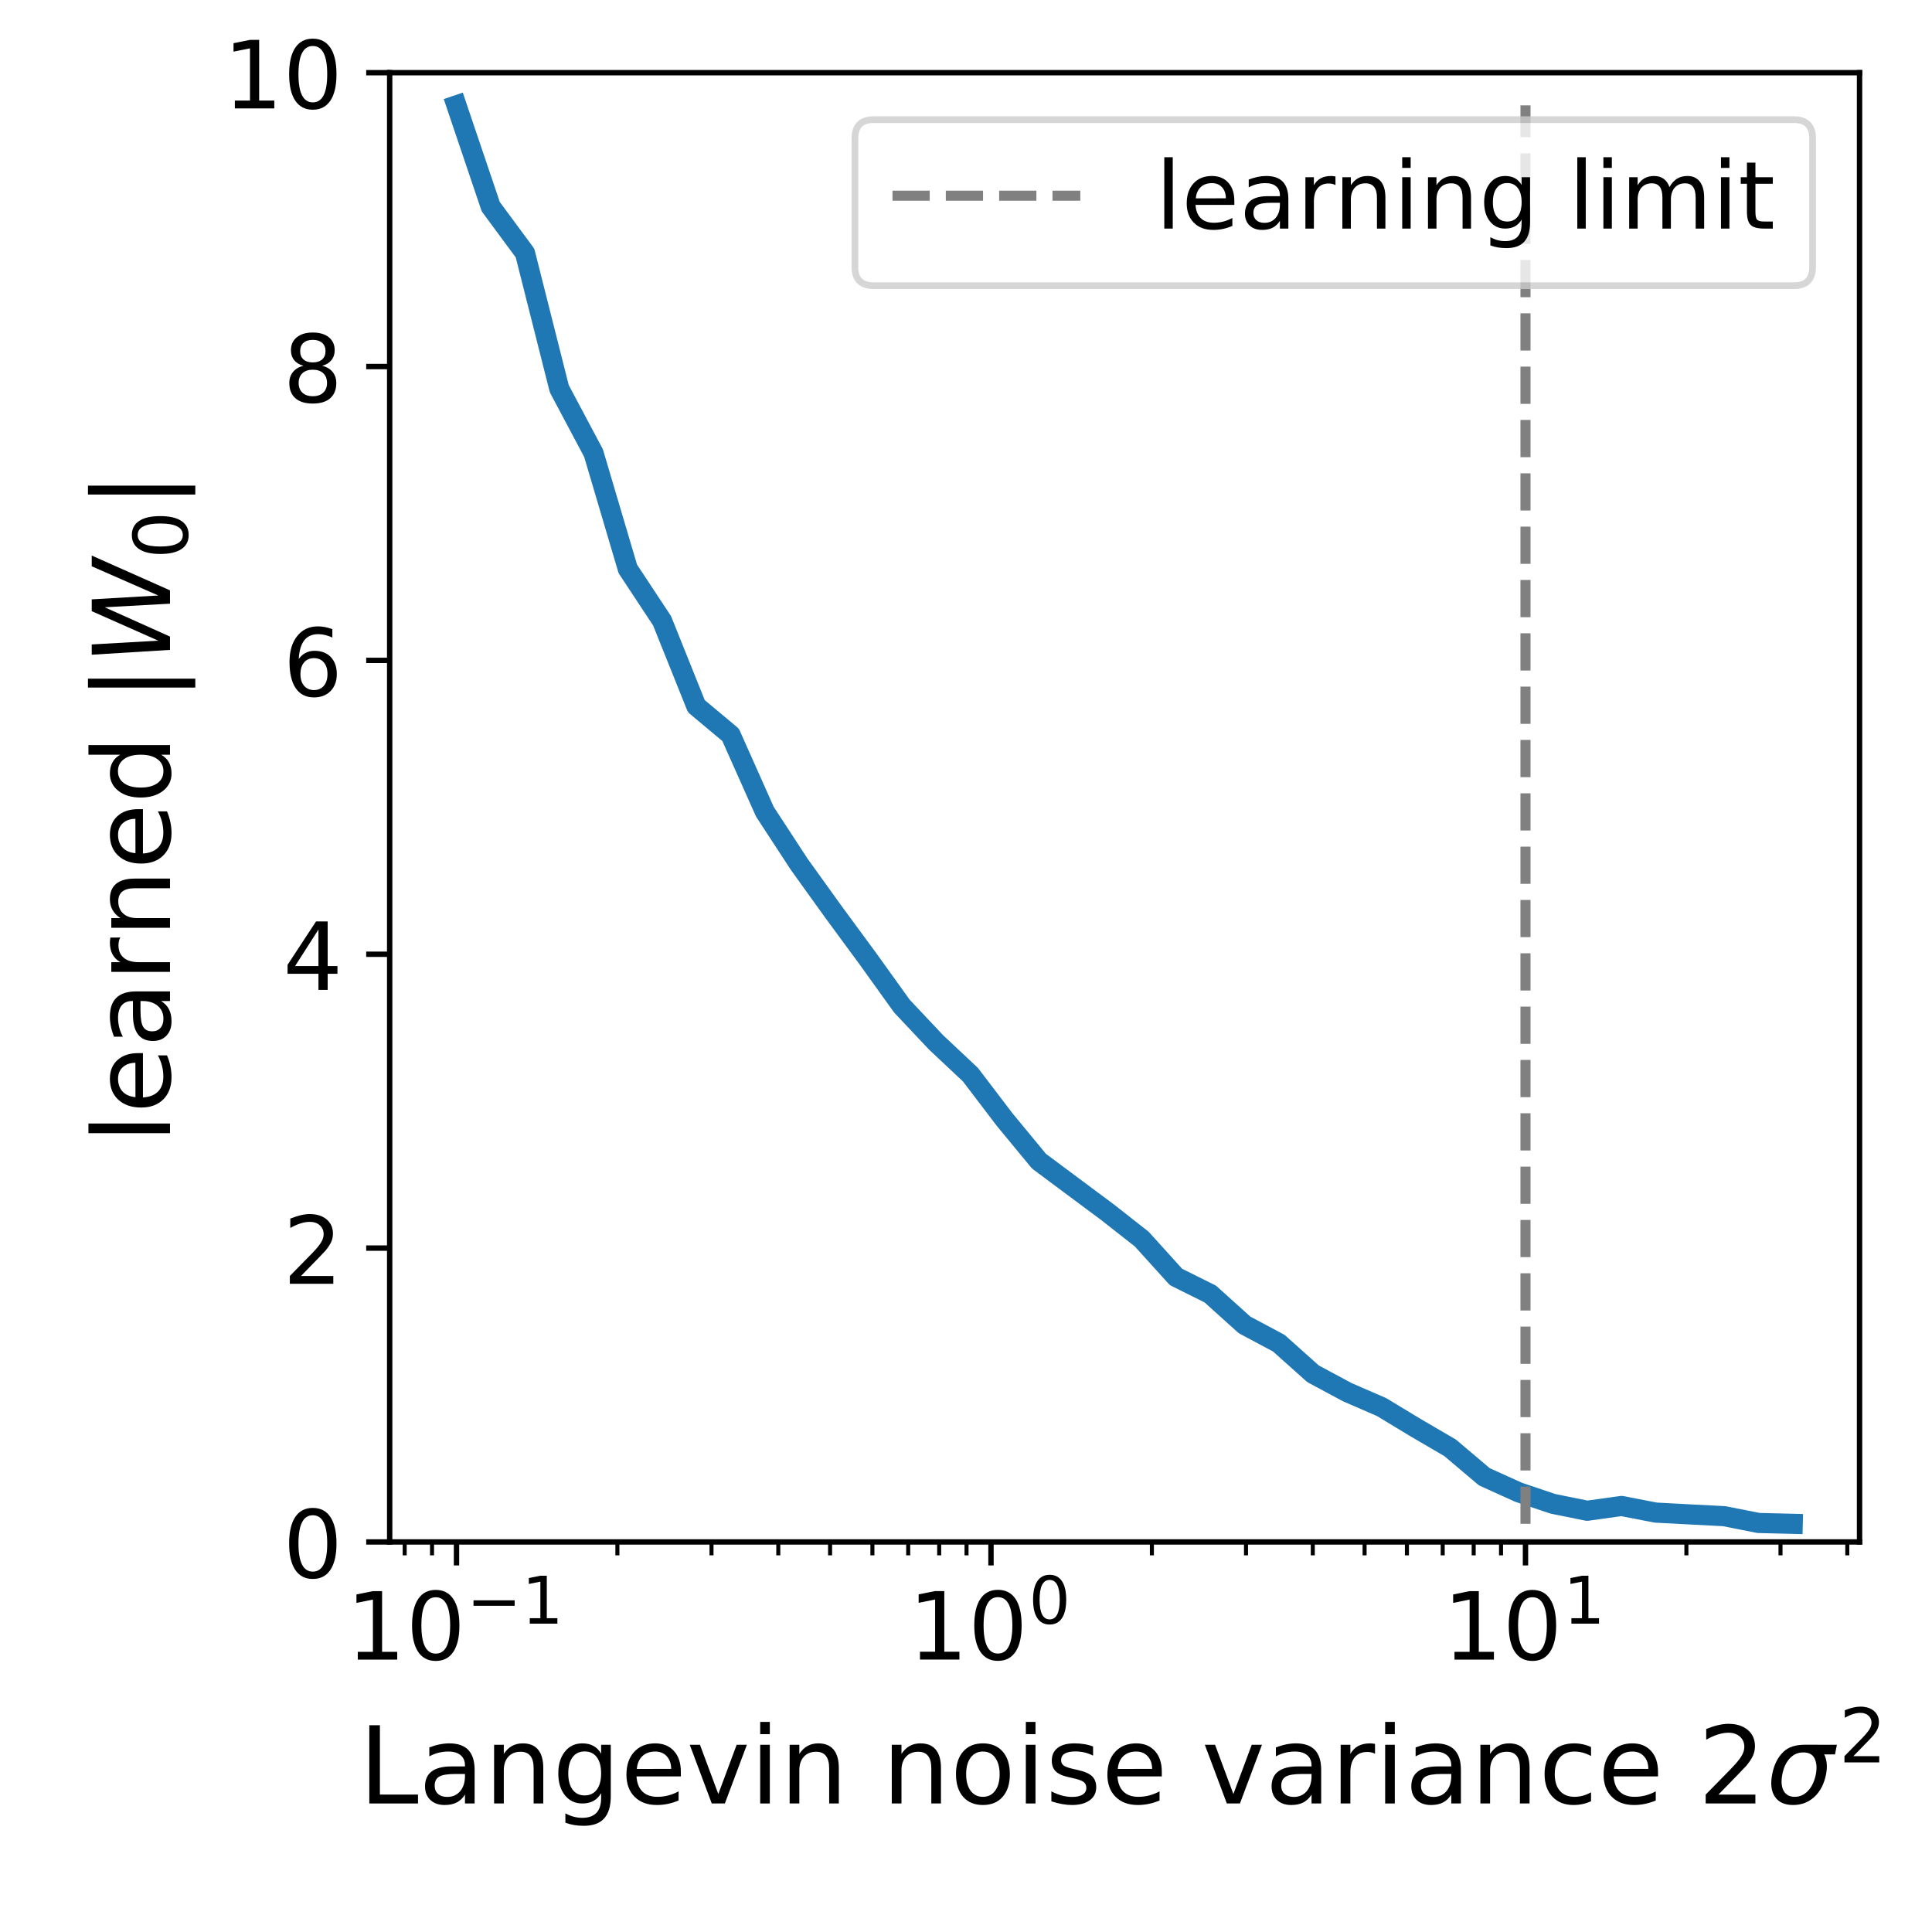
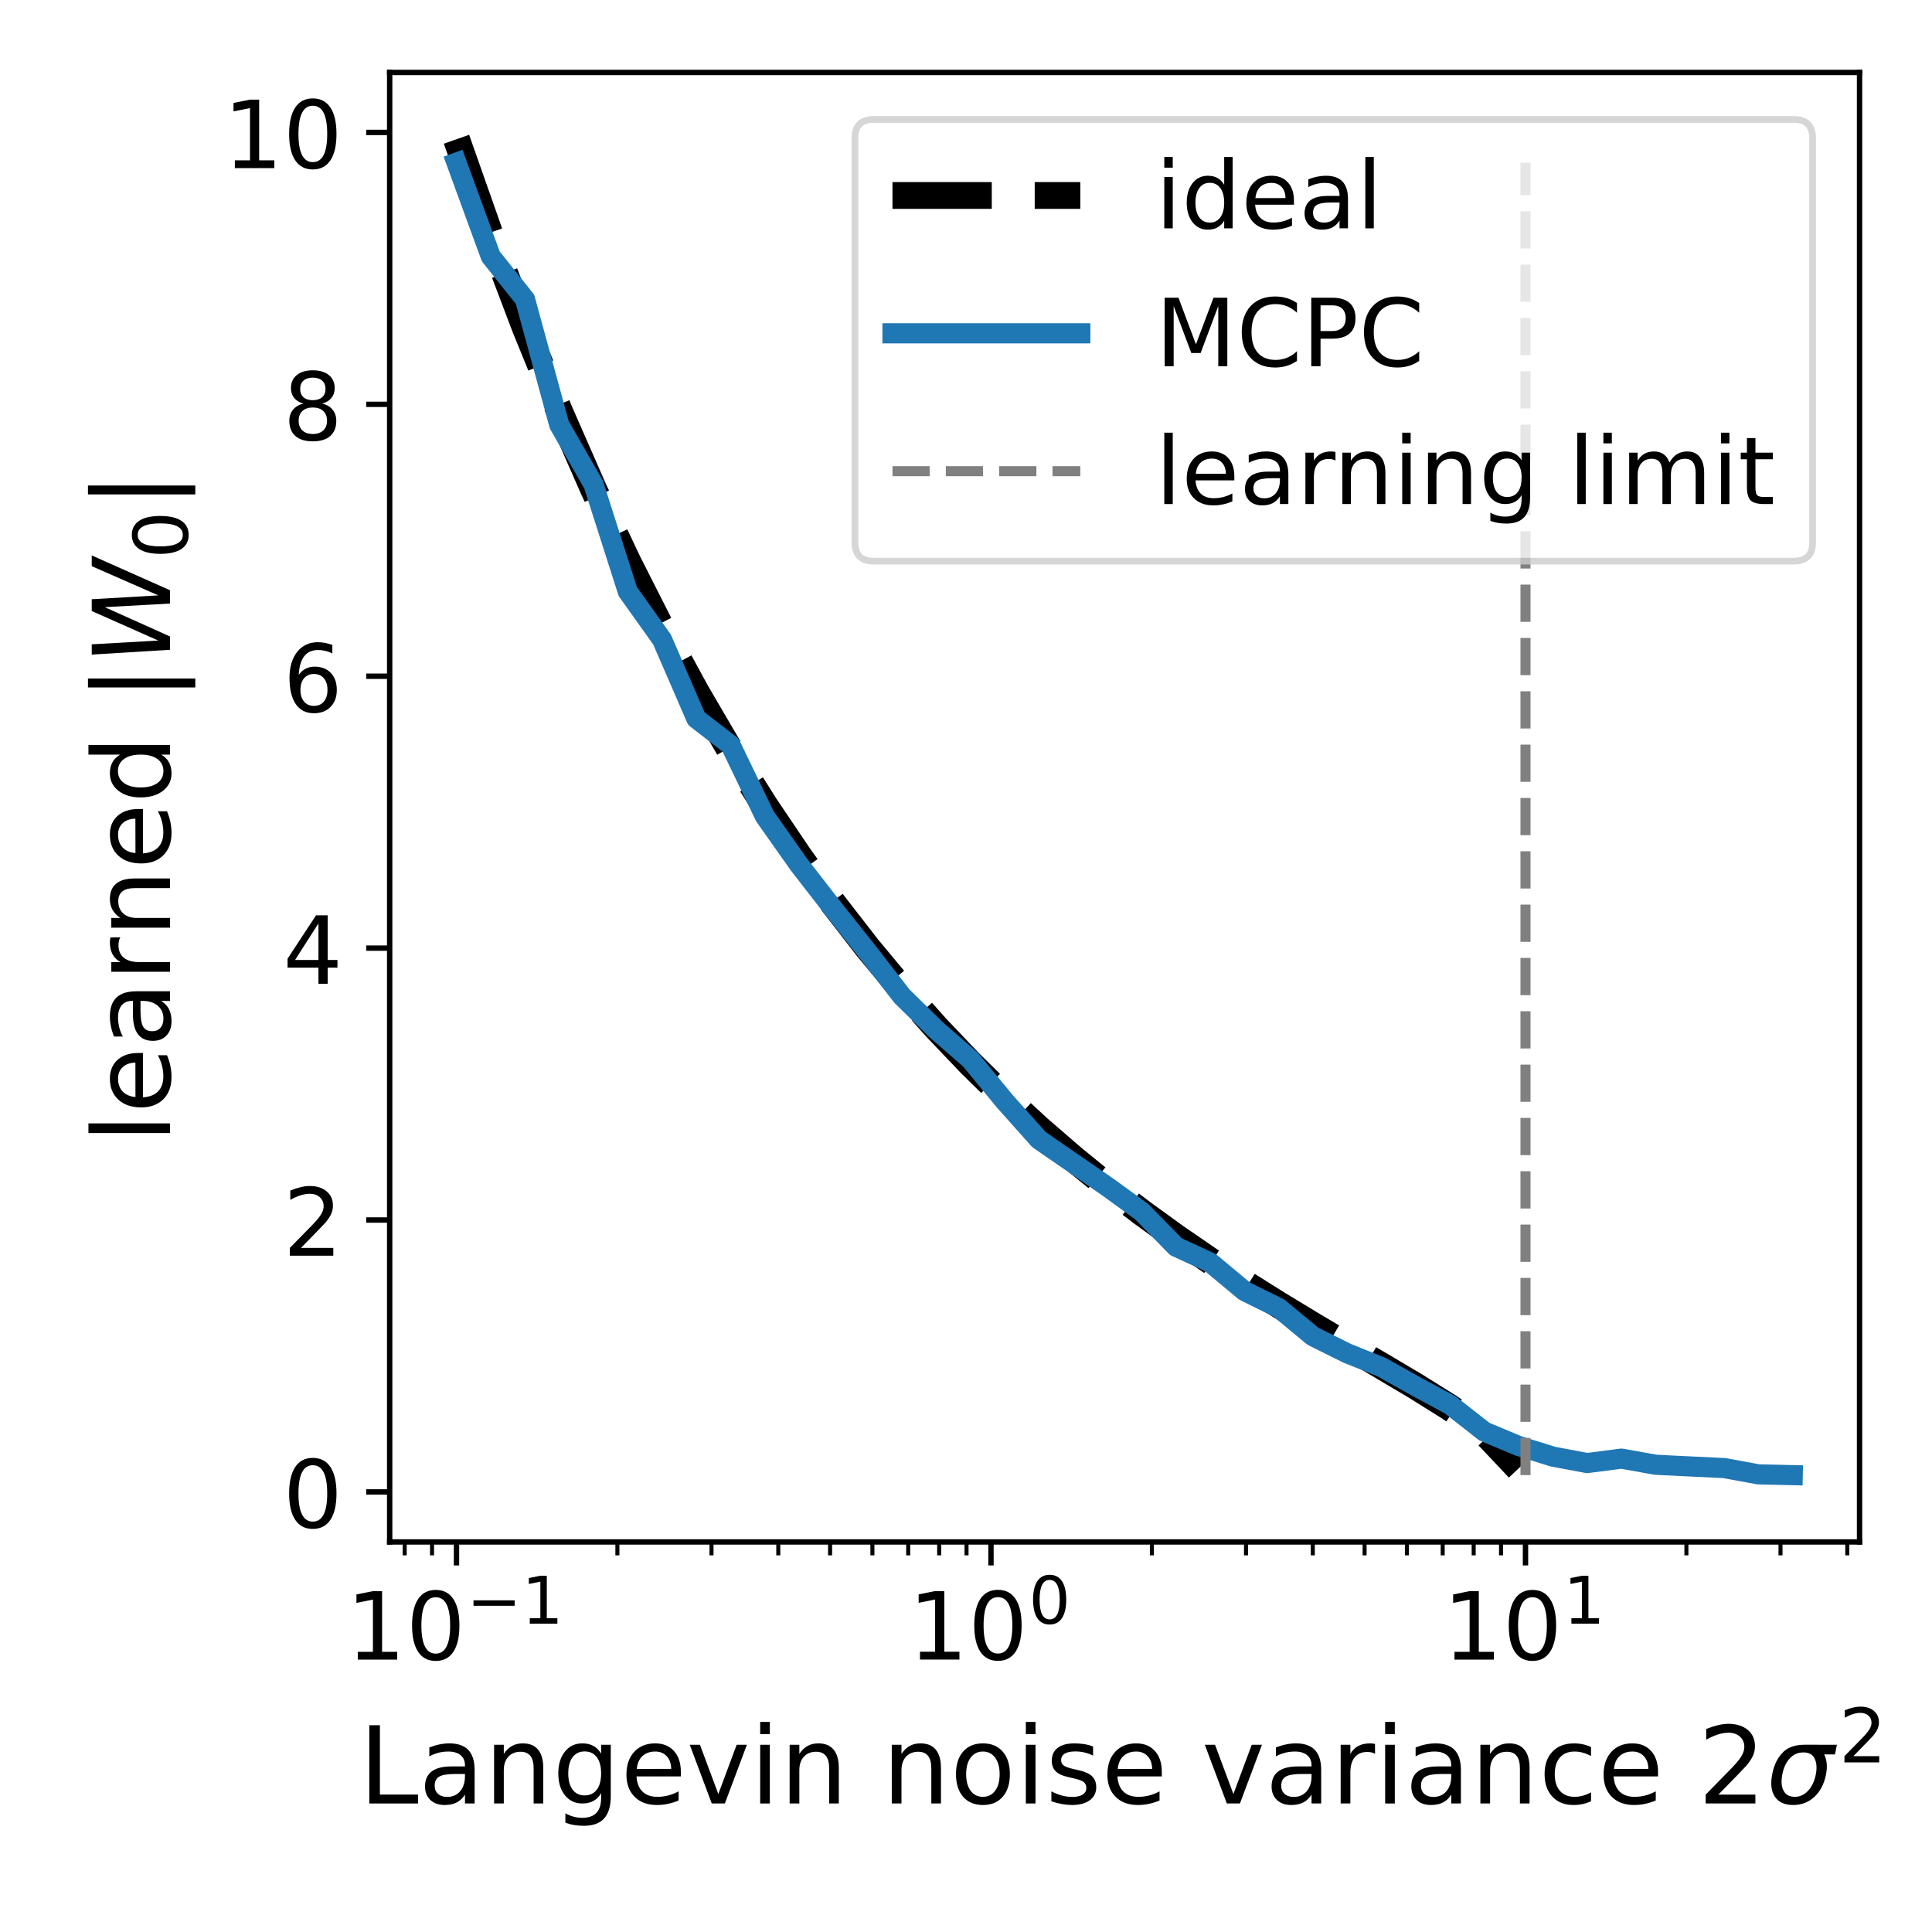
<svg xmlns="http://www.w3.org/2000/svg" xmlns:xlink="http://www.w3.org/1999/xlink" width="288pt" height="288pt" viewBox="0 0 288 288" version="1.1">
  <defs>
    <style type="text/css">*{stroke-linejoin: round; stroke-linecap: butt}</style>
  </defs>
  <g id="figure_1">
    <g id="patch_1">
      <path d="M 0 288  L 288 288  L 288 0  L 0 0  z " style="fill: #ffffff" />
    </g>
    <g id="axes_1">
      <g id="patch_2">
-         <path d="M 58.088 229.854  L 277.2 229.854  L 277.2 10.836  L 58.088 10.836  z " style="fill: #ffffff" />
+         <path d="M 58.088 229.854  L 277.2 229.854  L 277.2 10.8  L 58.088 10.8  z " style="fill: #ffffff" />
      </g>
      <g id="matplotlib.axis_1">
        <g id="xtick_1">
          <g id="line2d_1">
            <defs>
-               <path id="mfeb4c8f6fa" d="M 0 0  L 0 3.5  " style="stroke: #000000; stroke-width: 0.8" />
-             </defs>
-             <g>
-               <use xlink:href="#mfeb4c8f6fa" x="68.048" y="229.854" style="stroke: #000000; stroke-width: 0.8" />
+               <path id="m783c7b5039" d="M 0 0  L 0 3.5  " style="stroke: #000000; stroke-width: 0.8" />
+             </defs>
+             <g>
+               <use xlink:href="#m783c7b5039" x="68.048" y="229.854" style="stroke: #000000; stroke-width: 0.8" />
            </g>
          </g>
          <g id="text_1">
            <g transform="translate(51.59764 247.4922)scale(0.14 -0.14)">
              <defs>
                <path id="DejaVuSans-31" d="M 794 531  L 1825 531  L 1825 4091  L 703 3866  L 703 4441  L 1819 4666  L 2450 4666  L 2450 531  L 3481 531  L 3481 0  L 794 0  L 794 531  z " transform="scale(0.015625)" />
                <path id="DejaVuSans-30" d="M 2034 4250  Q 1547 4250 1301 3770  Q 1056 3291 1056 2328  Q 1056 1369 1301 889  Q 1547 409 2034 409  Q 2525 409 2770 889  Q 3016 1369 3016 2328  Q 3016 3291 2770 3770  Q 2525 4250 2034 4250  z M 2034 4750  Q 2819 4750 3233 4129  Q 3647 3509 3647 2328  Q 3647 1150 3233 529  Q 2819 -91 2034 -91  Q 1250 -91 836 529  Q 422 1150 422 2328  Q 422 3509 836 4129  Q 1250 4750 2034 4750  z " transform="scale(0.015625)" />
                <path id="DejaVuSans-2212" d="M 678 2272  L 4684 2272  L 4684 1741  L 678 1741  L 678 2272  z " transform="scale(0.015625)" />
              </defs>
              <use xlink:href="#DejaVuSans-31" transform="translate(0 0.684375)" />
              <use xlink:href="#DejaVuSans-30" transform="translate(63.62305 0.684375)" />
              <use xlink:href="#DejaVuSans-2212" transform="translate(128.2031 38.96563)scale(0.7)" />
              <use xlink:href="#DejaVuSans-31" transform="translate(186.8555 38.96563)scale(0.7)" />
            </g>
          </g>
        </g>
        <g id="xtick_2">
          <g id="line2d_2">
            <g>
-               <use xlink:href="#mfeb4c8f6fa" x="147.725" y="229.854" style="stroke: #000000; stroke-width: 0.8" />
+               <use xlink:href="#m783c7b5039" x="147.725" y="229.854" style="stroke: #000000; stroke-width: 0.8" />
            </g>
          </g>
          <g id="text_2">
            <g transform="translate(135.4047 247.4922)scale(0.14 -0.14)">
              <use xlink:href="#DejaVuSans-31" transform="translate(0 0.765625)" />
              <use xlink:href="#DejaVuSans-30" transform="translate(63.62305 0.765625)" />
              <use xlink:href="#DejaVuSans-30" transform="translate(128.2031 39.04688)scale(0.7)" />
            </g>
          </g>
        </g>
        <g id="xtick_3">
          <g id="line2d_3">
            <g>
-               <use xlink:href="#mfeb4c8f6fa" x="227.402" y="229.854" style="stroke: #000000; stroke-width: 0.8" />
+               <use xlink:href="#m783c7b5039" x="227.402" y="229.854" style="stroke: #000000; stroke-width: 0.8" />
            </g>
          </g>
          <g id="text_3">
            <g transform="translate(215.0818 247.4922)scale(0.14 -0.14)">
              <use xlink:href="#DejaVuSans-31" transform="translate(0 0.684375)" />
              <use xlink:href="#DejaVuSans-30" transform="translate(63.62305 0.684375)" />
              <use xlink:href="#DejaVuSans-31" transform="translate(128.2031 38.96563)scale(0.7)" />
            </g>
          </g>
        </g>
        <g id="xtick_4">
          <g id="line2d_4">
            <defs>
-               <path id="m40405f5dfa" d="M 0 0  L 0 2  " style="stroke: #000000; stroke-width: 0.6" />
-             </defs>
-             <g>
-               <use xlink:href="#m40405f5dfa" x="60.326" y="229.854" style="stroke: #000000; stroke-width: 0.6" />
+               <path id="mb1bec3c26a" d="M 0 0  L 0 2  " style="stroke: #000000; stroke-width: 0.6" />
+             </defs>
+             <g>
+               <use xlink:href="#mb1bec3c26a" x="60.326" y="229.854" style="stroke: #000000; stroke-width: 0.6" />
            </g>
          </g>
        </g>
        <g id="xtick_5">
          <g id="line2d_5">
            <g>
-               <use xlink:href="#m40405f5dfa" x="64.402" y="229.854" style="stroke: #000000; stroke-width: 0.6" />
+               <use xlink:href="#mb1bec3c26a" x="64.402" y="229.854" style="stroke: #000000; stroke-width: 0.6" />
            </g>
          </g>
        </g>
        <g id="xtick_6">
          <g id="line2d_6">
            <g>
-               <use xlink:href="#m40405f5dfa" x="92.033" y="229.854" style="stroke: #000000; stroke-width: 0.6" />
+               <use xlink:href="#mb1bec3c26a" x="92.033" y="229.854" style="stroke: #000000; stroke-width: 0.6" />
            </g>
          </g>
        </g>
        <g id="xtick_7">
          <g id="line2d_7">
            <g>
-               <use xlink:href="#m40405f5dfa" x="106.063" y="229.854" style="stroke: #000000; stroke-width: 0.6" />
+               <use xlink:href="#mb1bec3c26a" x="106.063" y="229.854" style="stroke: #000000; stroke-width: 0.6" />
            </g>
          </g>
        </g>
        <g id="xtick_8">
          <g id="line2d_8">
            <g>
-               <use xlink:href="#m40405f5dfa" x="116.018" y="229.854" style="stroke: #000000; stroke-width: 0.6" />
+               <use xlink:href="#mb1bec3c26a" x="116.018" y="229.854" style="stroke: #000000; stroke-width: 0.6" />
            </g>
          </g>
        </g>
        <g id="xtick_9">
          <g id="line2d_9">
            <g>
-               <use xlink:href="#m40405f5dfa" x="123.74" y="229.854" style="stroke: #000000; stroke-width: 0.6" />
+               <use xlink:href="#mb1bec3c26a" x="123.74" y="229.854" style="stroke: #000000; stroke-width: 0.6" />
            </g>
          </g>
        </g>
        <g id="xtick_10">
          <g id="line2d_10">
            <g>
-               <use xlink:href="#m40405f5dfa" x="130.048" y="229.854" style="stroke: #000000; stroke-width: 0.6" />
+               <use xlink:href="#mb1bec3c26a" x="130.048" y="229.854" style="stroke: #000000; stroke-width: 0.6" />
            </g>
          </g>
        </g>
        <g id="xtick_11">
          <g id="line2d_11">
            <g>
-               <use xlink:href="#m40405f5dfa" x="135.383" y="229.854" style="stroke: #000000; stroke-width: 0.6" />
+               <use xlink:href="#mb1bec3c26a" x="135.383" y="229.854" style="stroke: #000000; stroke-width: 0.6" />
            </g>
          </g>
        </g>
        <g id="xtick_12">
          <g id="line2d_12">
            <g>
-               <use xlink:href="#m40405f5dfa" x="140.003" y="229.854" style="stroke: #000000; stroke-width: 0.6" />
+               <use xlink:href="#mb1bec3c26a" x="140.003" y="229.854" style="stroke: #000000; stroke-width: 0.6" />
            </g>
          </g>
        </g>
        <g id="xtick_13">
          <g id="line2d_13">
            <g>
-               <use xlink:href="#m40405f5dfa" x="144.079" y="229.854" style="stroke: #000000; stroke-width: 0.6" />
+               <use xlink:href="#mb1bec3c26a" x="144.079" y="229.854" style="stroke: #000000; stroke-width: 0.6" />
            </g>
          </g>
        </g>
        <g id="xtick_14">
          <g id="line2d_14">
            <g>
-               <use xlink:href="#m40405f5dfa" x="171.71" y="229.854" style="stroke: #000000; stroke-width: 0.6" />
+               <use xlink:href="#mb1bec3c26a" x="171.71" y="229.854" style="stroke: #000000; stroke-width: 0.6" />
            </g>
          </g>
        </g>
        <g id="xtick_15">
          <g id="line2d_15">
            <g>
-               <use xlink:href="#m40405f5dfa" x="185.74" y="229.854" style="stroke: #000000; stroke-width: 0.6" />
+               <use xlink:href="#mb1bec3c26a" x="185.74" y="229.854" style="stroke: #000000; stroke-width: 0.6" />
            </g>
          </g>
        </g>
        <g id="xtick_16">
          <g id="line2d_16">
            <g>
-               <use xlink:href="#m40405f5dfa" x="195.695" y="229.854" style="stroke: #000000; stroke-width: 0.6" />
+               <use xlink:href="#mb1bec3c26a" x="195.695" y="229.854" style="stroke: #000000; stroke-width: 0.6" />
            </g>
          </g>
        </g>
        <g id="xtick_17">
          <g id="line2d_17">
            <g>
-               <use xlink:href="#m40405f5dfa" x="203.417" y="229.854" style="stroke: #000000; stroke-width: 0.6" />
+               <use xlink:href="#mb1bec3c26a" x="203.417" y="229.854" style="stroke: #000000; stroke-width: 0.6" />
            </g>
          </g>
        </g>
        <g id="xtick_18">
          <g id="line2d_18">
            <g>
-               <use xlink:href="#m40405f5dfa" x="209.726" y="229.854" style="stroke: #000000; stroke-width: 0.6" />
+               <use xlink:href="#mb1bec3c26a" x="209.726" y="229.854" style="stroke: #000000; stroke-width: 0.6" />
            </g>
          </g>
        </g>
        <g id="xtick_19">
          <g id="line2d_19">
            <g>
-               <use xlink:href="#m40405f5dfa" x="215.06" y="229.854" style="stroke: #000000; stroke-width: 0.6" />
+               <use xlink:href="#mb1bec3c26a" x="215.06" y="229.854" style="stroke: #000000; stroke-width: 0.6" />
            </g>
          </g>
        </g>
        <g id="xtick_20">
          <g id="line2d_20">
            <g>
-               <use xlink:href="#m40405f5dfa" x="219.68" y="229.854" style="stroke: #000000; stroke-width: 0.6" />
+               <use xlink:href="#mb1bec3c26a" x="219.68" y="229.854" style="stroke: #000000; stroke-width: 0.6" />
            </g>
          </g>
        </g>
        <g id="xtick_21">
          <g id="line2d_21">
            <g>
-               <use xlink:href="#m40405f5dfa" x="223.756" y="229.854" style="stroke: #000000; stroke-width: 0.6" />
+               <use xlink:href="#mb1bec3c26a" x="223.756" y="229.854" style="stroke: #000000; stroke-width: 0.6" />
            </g>
          </g>
        </g>
        <g id="xtick_22">
          <g id="line2d_22">
            <g>
-               <use xlink:href="#m40405f5dfa" x="251.387" y="229.854" style="stroke: #000000; stroke-width: 0.6" />
+               <use xlink:href="#mb1bec3c26a" x="251.387" y="229.854" style="stroke: #000000; stroke-width: 0.6" />
            </g>
          </g>
        </g>
        <g id="xtick_23">
          <g id="line2d_23">
            <g>
-               <use xlink:href="#m40405f5dfa" x="265.417" y="229.854" style="stroke: #000000; stroke-width: 0.6" />
+               <use xlink:href="#mb1bec3c26a" x="265.417" y="229.854" style="stroke: #000000; stroke-width: 0.6" />
            </g>
          </g>
        </g>
        <g id="xtick_24">
          <g id="line2d_24">
            <g>
-               <use xlink:href="#m40405f5dfa" x="275.372" y="229.854" style="stroke: #000000; stroke-width: 0.6" />
+               <use xlink:href="#mb1bec3c26a" x="275.372" y="229.854" style="stroke: #000000; stroke-width: 0.6" />
            </g>
          </g>
        </g>
        <g id="text_4">
          <g transform="translate(53.484 268.9638)scale(0.16 -0.16)">
            <defs>
              <path id="DejaVuSans-4c" d="M 628 4666  L 1259 4666  L 1259 531  L 3531 531  L 3531 0  L 628 0  L 628 4666  z " transform="scale(0.015625)" />
              <path id="DejaVuSans-61" d="M 2194 1759  Q 1497 1759 1228 1600  Q 959 1441 959 1056  Q 959 750 1161 570  Q 1363 391 1709 391  Q 2188 391 2477 730  Q 2766 1069 2766 1631  L 2766 1759  L 2194 1759  z M 3341 1997  L 3341 0  L 2766 0  L 2766 531  Q 2569 213 2275 61  Q 1981 -91 1556 -91  Q 1019 -91 701 211  Q 384 513 384 1019  Q 384 1609 779 1909  Q 1175 2209 1959 2209  L 2766 2209  L 2766 2266  Q 2766 2663 2505 2880  Q 2244 3097 1772 3097  Q 1472 3097 1187 3025  Q 903 2953 641 2809  L 641 3341  Q 956 3463 1253 3523  Q 1550 3584 1831 3584  Q 2591 3584 2966 3190  Q 3341 2797 3341 1997  z " transform="scale(0.015625)" />
              <path id="DejaVuSans-6e" d="M 3513 2113  L 3513 0  L 2938 0  L 2938 2094  Q 2938 2591 2744 2837  Q 2550 3084 2163 3084  Q 1697 3084 1428 2787  Q 1159 2491 1159 1978  L 1159 0  L 581 0  L 581 3500  L 1159 3500  L 1159 2956  Q 1366 3272 1645 3428  Q 1925 3584 2291 3584  Q 2894 3584 3203 3211  Q 3513 2838 3513 2113  z " transform="scale(0.015625)" />
              <path id="DejaVuSans-67" d="M 2906 1791  Q 2906 2416 2648 2759  Q 2391 3103 1925 3103  Q 1463 3103 1205 2759  Q 947 2416 947 1791  Q 947 1169 1205 825  Q 1463 481 1925 481  Q 2391 481 2648 825  Q 2906 1169 2906 1791  z M 3481 434  Q 3481 -459 3084 -895  Q 2688 -1331 1869 -1331  Q 1566 -1331 1297 -1286  Q 1028 -1241 775 -1147  L 775 -588  Q 1028 -725 1275 -790  Q 1522 -856 1778 -856  Q 2344 -856 2625 -561  Q 2906 -266 2906 331  L 2906 616  Q 2728 306 2450 153  Q 2172 0 1784 0  Q 1141 0 747 490  Q 353 981 353 1791  Q 353 2603 747 3093  Q 1141 3584 1784 3584  Q 2172 3584 2450 3431  Q 2728 3278 2906 2969  L 2906 3500  L 3481 3500  L 3481 434  z " transform="scale(0.015625)" />
              <path id="DejaVuSans-65" d="M 3597 1894  L 3597 1613  L 953 1613  Q 991 1019 1311 708  Q 1631 397 2203 397  Q 2534 397 2845 478  Q 3156 559 3463 722  L 3463 178  Q 3153 47 2828 -22  Q 2503 -91 2169 -91  Q 1331 -91 842 396  Q 353 884 353 1716  Q 353 2575 817 3079  Q 1281 3584 2069 3584  Q 2775 3584 3186 3129  Q 3597 2675 3597 1894  z M 3022 2063  Q 3016 2534 2758 2815  Q 2500 3097 2075 3097  Q 1594 3097 1305 2825  Q 1016 2553 972 2059  L 3022 2063  z " transform="scale(0.015625)" />
              <path id="DejaVuSans-76" d="M 191 3500  L 800 3500  L 1894 563  L 2988 3500  L 3597 3500  L 2284 0  L 1503 0  L 191 3500  z " transform="scale(0.015625)" />
              <path id="DejaVuSans-69" d="M 603 3500  L 1178 3500  L 1178 0  L 603 0  L 603 3500  z M 603 4863  L 1178 4863  L 1178 4134  L 603 4134  L 603 4863  z " transform="scale(0.015625)" />
              <path id="DejaVuSans-20" transform="scale(0.015625)" />
              <path id="DejaVuSans-6f" d="M 1959 3097  Q 1497 3097 1228 2736  Q 959 2375 959 1747  Q 959 1119 1226 758  Q 1494 397 1959 397  Q 2419 397 2687 759  Q 2956 1122 2956 1747  Q 2956 2369 2687 2733  Q 2419 3097 1959 3097  z M 1959 3584  Q 2709 3584 3137 3096  Q 3566 2609 3566 1747  Q 3566 888 3137 398  Q 2709 -91 1959 -91  Q 1206 -91 779 398  Q 353 888 353 1747  Q 353 2609 779 3096  Q 1206 3584 1959 3584  z " transform="scale(0.015625)" />
              <path id="DejaVuSans-73" d="M 2834 3397  L 2834 2853  Q 2591 2978 2328 3040  Q 2066 3103 1784 3103  Q 1356 3103 1142 2972  Q 928 2841 928 2578  Q 928 2378 1081 2264  Q 1234 2150 1697 2047  L 1894 2003  Q 2506 1872 2764 1633  Q 3022 1394 3022 966  Q 3022 478 2636 193  Q 2250 -91 1575 -91  Q 1294 -91 989 -36  Q 684 19 347 128  L 347 722  Q 666 556 975 473  Q 1284 391 1588 391  Q 1994 391 2212 530  Q 2431 669 2431 922  Q 2431 1156 2273 1281  Q 2116 1406 1581 1522  L 1381 1569  Q 847 1681 609 1914  Q 372 2147 372 2553  Q 372 3047 722 3315  Q 1072 3584 1716 3584  Q 2034 3584 2315 3537  Q 2597 3491 2834 3397  z " transform="scale(0.015625)" />
              <path id="DejaVuSans-72" d="M 2631 2963  Q 2534 3019 2420 3045  Q 2306 3072 2169 3072  Q 1681 3072 1420 2755  Q 1159 2438 1159 1844  L 1159 0  L 581 0  L 581 3500  L 1159 3500  L 1159 2956  Q 1341 3275 1631 3429  Q 1922 3584 2338 3584  Q 2397 3584 2469 3576  Q 2541 3569 2628 3553  L 2631 2963  z " transform="scale(0.015625)" />
              <path id="DejaVuSans-63" d="M 3122 3366  L 3122 2828  Q 2878 2963 2633 3030  Q 2388 3097 2138 3097  Q 1578 3097 1268 2742  Q 959 2388 959 1747  Q 959 1106 1268 751  Q 1578 397 2138 397  Q 2388 397 2633 464  Q 2878 531 3122 666  L 3122 134  Q 2881 22 2623 -34  Q 2366 -91 2075 -91  Q 1284 -91 818 406  Q 353 903 353 1747  Q 353 2603 823 3093  Q 1294 3584 2113 3584  Q 2378 3584 2631 3529  Q 2884 3475 3122 3366  z " transform="scale(0.015625)" />
              <path id="DejaVuSans-32" d="M 1228 531  L 3431 531  L 3431 0  L 469 0  L 469 531  Q 828 903 1448 1529  Q 2069 2156 2228 2338  Q 2531 2678 2651 2914  Q 2772 3150 2772 3378  Q 2772 3750 2511 3984  Q 2250 4219 1831 4219  Q 1534 4219 1204 4116  Q 875 4013 500 3803  L 500 4441  Q 881 4594 1212 4672  Q 1544 4750 1819 4750  Q 2544 4750 2975 4387  Q 3406 4025 3406 3419  Q 3406 3131 3298 2873  Q 3191 2616 2906 2266  Q 2828 2175 2409 1742  Q 1991 1309 1228 531  z " transform="scale(0.015625)" />
              <path id="DejaVuSans-Oblique-3c3" d="M 2219 3044  Q 1744 3044 1422 2700  Q 1081 2341 969 1747  Q 844 1119 1044 756  Q 1241 397 1706 397  Q 2166 397 2503 759  Q 2844 1122 2966 1747  Q 3075 2319 2881 2700  Q 2700 3044 2219 3044  z M 2309 3503  L 4219 3500  L 4106 2925  L 3463 2925  Q 3706 2438 3575 1747  Q 3406 888 2884 400  Q 2359 -91 1609 -91  Q 856 -91 525 400  Q 194 888 363 1747  Q 528 2609 1050 3097  Q 1484 3503 2309 3503  z " transform="scale(0.015625)" />
            </defs>
            <use xlink:href="#DejaVuSans-4c" transform="translate(0 0.765625)" />
            <use xlink:href="#DejaVuSans-61" transform="translate(55.71289 0.765625)" />
            <use xlink:href="#DejaVuSans-6e" transform="translate(116.9922 0.765625)" />
            <use xlink:href="#DejaVuSans-67" transform="translate(180.3711 0.765625)" />
            <use xlink:href="#DejaVuSans-65" transform="translate(243.8477 0.765625)" />
            <use xlink:href="#DejaVuSans-76" transform="translate(305.3711 0.765625)" />
            <use xlink:href="#DejaVuSans-69" transform="translate(364.5508 0.765625)" />
            <use xlink:href="#DejaVuSans-6e" transform="translate(392.334 0.765625)" />
            <use xlink:href="#DejaVuSans-20" transform="translate(455.7129 0.765625)" />
            <use xlink:href="#DejaVuSans-6e" transform="translate(487.5 0.765625)" />
            <use xlink:href="#DejaVuSans-6f" transform="translate(550.8789 0.765625)" />
            <use xlink:href="#DejaVuSans-69" transform="translate(612.0605 0.765625)" />
            <use xlink:href="#DejaVuSans-73" transform="translate(639.8438 0.765625)" />
            <use xlink:href="#DejaVuSans-65" transform="translate(691.9434 0.765625)" />
            <use xlink:href="#DejaVuSans-20" transform="translate(753.4668 0.765625)" />
            <use xlink:href="#DejaVuSans-76" transform="translate(785.2539 0.765625)" />
            <use xlink:href="#DejaVuSans-61" transform="translate(844.4336 0.765625)" />
            <use xlink:href="#DejaVuSans-72" transform="translate(905.7129 0.765625)" />
            <use xlink:href="#DejaVuSans-69" transform="translate(946.8262 0.765625)" />
            <use xlink:href="#DejaVuSans-61" transform="translate(974.6094 0.765625)" />
            <use xlink:href="#DejaVuSans-6e" transform="translate(1035.889 0.765625)" />
            <use xlink:href="#DejaVuSans-63" transform="translate(1099.268 0.765625)" />
            <use xlink:href="#DejaVuSans-65" transform="translate(1154.248 0.765625)" />
            <use xlink:href="#DejaVuSans-20" transform="translate(1215.771 0.765625)" />
            <use xlink:href="#DejaVuSans-32" transform="translate(1247.559 0.765625)" />
            <use xlink:href="#DejaVuSans-Oblique-3c3" transform="translate(1311.182 0.765625)" />
            <use xlink:href="#DejaVuSans-32" transform="translate(1379.033 39.04688)scale(0.7)" />
          </g>
        </g>
      </g>
      <g id="matplotlib.axis_2">
        <g id="ytick_1">
          <g id="line2d_25">
            <defs>
-               <path id="mbaa8ec8332" d="M 0 0  L -3.5 0  " style="stroke: #000000; stroke-width: 0.8" />
-             </defs>
-             <g>
-               <use xlink:href="#mbaa8ec8332" x="58.088" y="229.854" style="stroke: #000000; stroke-width: 0.8" />
+               <path id="mf4ac778ccf" d="M 0 0  L -3.5 0  " style="stroke: #000000; stroke-width: 0.8" />
+             </defs>
+             <g>
+               <use xlink:href="#mf4ac778ccf" x="58.088" y="222.397" style="stroke: #000000; stroke-width: 0.8" />
            </g>
          </g>
          <g id="text_5">
-             <g transform="translate(42.1805 235.1733)scale(0.14 -0.14)">
+             <g transform="translate(42.1805 227.7157)scale(0.14 -0.14)">
              <use xlink:href="#DejaVuSans-30" />
            </g>
          </g>
        </g>
        <g id="ytick_2">
          <g id="line2d_26">
            <g>
-               <use xlink:href="#mbaa8ec8332" x="58.088" y="186.051" style="stroke: #000000; stroke-width: 0.8" />
+               <use xlink:href="#mf4ac778ccf" x="58.088" y="181.866" style="stroke: #000000; stroke-width: 0.8" />
            </g>
          </g>
          <g id="text_6">
-             <g transform="translate(42.1805 191.3697)scale(0.14 -0.14)">
+             <g transform="translate(42.1805 187.1846)scale(0.14 -0.14)">
              <use xlink:href="#DejaVuSans-32" />
            </g>
          </g>
        </g>
        <g id="ytick_3">
          <g id="line2d_27">
            <g>
-               <use xlink:href="#mbaa8ec8332" x="58.088" y="142.247" style="stroke: #000000; stroke-width: 0.8" />
+               <use xlink:href="#mf4ac778ccf" x="58.088" y="141.335" style="stroke: #000000; stroke-width: 0.8" />
            </g>
          </g>
          <g id="text_7">
-             <g transform="translate(42.1805 147.5661)scale(0.14 -0.14)">
+             <g transform="translate(42.1805 146.6534)scale(0.14 -0.14)">
              <defs>
                <path id="DejaVuSans-34" d="M 2419 4116  L 825 1625  L 2419 1625  L 2419 4116  z M 2253 4666  L 3047 4666  L 3047 1625  L 3713 1625  L 3713 1100  L 3047 1100  L 3047 0  L 2419 0  L 2419 1100  L 313 1100  L 313 1709  L 2253 4666  z " transform="scale(0.015625)" />
              </defs>
              <use xlink:href="#DejaVuSans-34" />
            </g>
          </g>
        </g>
        <g id="ytick_4">
          <g id="line2d_28">
            <g>
-               <use xlink:href="#mbaa8ec8332" x="58.088" y="98.444" style="stroke: #000000; stroke-width: 0.8" />
+               <use xlink:href="#mf4ac778ccf" x="58.088" y="100.803" style="stroke: #000000; stroke-width: 0.8" />
            </g>
          </g>
          <g id="text_8">
-             <g transform="translate(42.1805 103.7624)scale(0.14 -0.14)">
+             <g transform="translate(42.1805 106.1223)scale(0.14 -0.14)">
              <defs>
                <path id="DejaVuSans-36" d="M 2113 2584  Q 1688 2584 1439 2293  Q 1191 2003 1191 1497  Q 1191 994 1439 701  Q 1688 409 2113 409  Q 2538 409 2786 701  Q 3034 994 3034 1497  Q 3034 2003 2786 2293  Q 2538 2584 2113 2584  z M 3366 4563  L 3366 3988  Q 3128 4100 2886 4159  Q 2644 4219 2406 4219  Q 1781 4219 1451 3797  Q 1122 3375 1075 2522  Q 1259 2794 1537 2939  Q 1816 3084 2150 3084  Q 2853 3084 3261 2657  Q 3669 2231 3669 1497  Q 3669 778 3244 343  Q 2819 -91 2113 -91  Q 1303 -91 875 529  Q 447 1150 447 2328  Q 447 3434 972 4092  Q 1497 4750 2381 4750  Q 2619 4750 2861 4703  Q 3103 4656 3366 4563  z " transform="scale(0.015625)" />
              </defs>
              <use xlink:href="#DejaVuSans-36" />
            </g>
          </g>
        </g>
        <g id="ytick_5">
          <g id="line2d_29">
            <g>
-               <use xlink:href="#mbaa8ec8332" x="58.088" y="54.64" style="stroke: #000000; stroke-width: 0.8" />
+               <use xlink:href="#mf4ac778ccf" x="58.088" y="60.272" style="stroke: #000000; stroke-width: 0.8" />
            </g>
          </g>
          <g id="text_9">
-             <g transform="translate(42.1805 59.95881)scale(0.14 -0.14)">
+             <g transform="translate(42.1805 65.59121)scale(0.14 -0.14)">
              <defs>
                <path id="DejaVuSans-38" d="M 2034 2216  Q 1584 2216 1326 1975  Q 1069 1734 1069 1313  Q 1069 891 1326 650  Q 1584 409 2034 409  Q 2484 409 2743 651  Q 3003 894 3003 1313  Q 3003 1734 2745 1975  Q 2488 2216 2034 2216  z M 1403 2484  Q 997 2584 770 2862  Q 544 3141 544 3541  Q 544 4100 942 4425  Q 1341 4750 2034 4750  Q 2731 4750 3128 4425  Q 3525 4100 3525 3541  Q 3525 3141 3298 2862  Q 3072 2584 2669 2484  Q 3125 2378 3379 2068  Q 3634 1759 3634 1313  Q 3634 634 3220 271  Q 2806 -91 2034 -91  Q 1263 -91 848 271  Q 434 634 434 1313  Q 434 1759 690 2068  Q 947 2378 1403 2484  z M 1172 3481  Q 1172 3119 1398 2916  Q 1625 2713 2034 2713  Q 2441 2713 2670 2916  Q 2900 3119 2900 3481  Q 2900 3844 2670 4047  Q 2441 4250 2034 4250  Q 1625 4250 1398 4047  Q 1172 3844 1172 3481  z " transform="scale(0.015625)" />
              </defs>
              <use xlink:href="#DejaVuSans-38" />
            </g>
          </g>
        </g>
        <g id="ytick_6">
          <g id="line2d_30">
            <g>
-               <use xlink:href="#mbaa8ec8332" x="58.088" y="10.836" style="stroke: #000000; stroke-width: 0.8" />
+               <use xlink:href="#mf4ac778ccf" x="58.088" y="19.741" style="stroke: #000000; stroke-width: 0.8" />
            </g>
          </g>
          <g id="text_10">
-             <g transform="translate(33.273 16.15519)scale(0.14 -0.14)">
+             <g transform="translate(33.273 25.0601)scale(0.14 -0.14)">
              <use xlink:href="#DejaVuSans-31" />
              <use xlink:href="#DejaVuSans-30" x="63.623" />
            </g>
          </g>
        </g>
        <g id="text_11">
-           <g transform="translate(25.433 170.4253)rotate(-90)scale(0.16 -0.16)">
+           <g transform="translate(25.433 170.4072)rotate(-90)scale(0.16 -0.16)">
            <defs>
              <path id="DejaVuSans-6c" d="M 603 4863  L 1178 4863  L 1178 0  L 603 0  L 603 4863  z " transform="scale(0.015625)" />
              <path id="DejaVuSans-64" d="M 2906 2969  L 2906 4863  L 3481 4863  L 3481 0  L 2906 0  L 2906 525  Q 2725 213 2448 61  Q 2172 -91 1784 -91  Q 1150 -91 751 415  Q 353 922 353 1747  Q 353 2572 751 3078  Q 1150 3584 1784 3584  Q 2172 3584 2448 3432  Q 2725 3281 2906 2969  z M 947 1747  Q 947 1113 1208 752  Q 1469 391 1925 391  Q 2381 391 2643 752  Q 2906 1113 2906 1747  Q 2906 2381 2643 2742  Q 2381 3103 1925 3103  Q 1469 3103 1208 2742  Q 947 2381 947 1747  z " transform="scale(0.015625)" />
              <path id="DejaVuSans-7c" d="M 1344 4891  L 1344 -1509  L 813 -1509  L 813 4891  L 1344 4891  z " transform="scale(0.015625)" />
              <path id="DejaVuSans-Oblique-57" d="M 616 4666  L 1228 4666  L 1453 697  L 3213 4666  L 3916 4666  L 4147 697  L 5888 4666  L 6528 4666  L 4453 0  L 3659 0  L 3444 3891  L 1697 0  L 903 0  L 616 4666  z " transform="scale(0.015625)" />
            </defs>
            <use xlink:href="#DejaVuSans-6c" transform="translate(0 0.578125)" />
            <use xlink:href="#DejaVuSans-65" transform="translate(27.7832 0.578125)" />
            <use xlink:href="#DejaVuSans-61" transform="translate(89.30664 0.578125)" />
            <use xlink:href="#DejaVuSans-72" transform="translate(150.5859 0.578125)" />
            <use xlink:href="#DejaVuSans-6e" transform="translate(191.6992 0.578125)" />
            <use xlink:href="#DejaVuSans-65" transform="translate(255.0781 0.578125)" />
            <use xlink:href="#DejaVuSans-64" transform="translate(316.6016 0.578125)" />
            <use xlink:href="#DejaVuSans-20" transform="translate(380.0781 0.578125)" />
            <use xlink:href="#DejaVuSans-7c" transform="translate(411.8652 0.578125)" />
            <use xlink:href="#DejaVuSans-Oblique-57" transform="translate(445.5566 0.578125)" />
            <use xlink:href="#DejaVuSans-30" transform="translate(544.4336 -15.82812)scale(0.7)" />
            <use xlink:href="#DejaVuSans-7c" transform="translate(591.7041 0.578125)" />
          </g>
        </g>
      </g>
      <g id="line2d_31">
-         <path d="M 68.048 15.707  L 73.155 30.808  L 78.263 37.721  L 83.37 57.942  L 88.478 67.548  L 93.585 84.801  L 98.693 92.538  L 103.8 105.267  L 108.908 109.537  L 114.015 120.996  L 119.123 128.817  L 124.23 135.924  L 129.338 142.867  L 134.445 149.98  L 139.553 155.402  L 144.66 160.198  L 149.768 166.904  L 154.875 173.093  L 159.983 176.899  L 165.09 180.7  L 170.198 184.71  L 175.305 190.355  L 180.413 192.897  L 185.52 197.5  L 190.628 200.226  L 195.735 204.79  L 200.843 207.533  L 205.95 209.751  L 211.058 212.84  L 216.165 215.824  L 221.273 220.144  L 226.38 222.454  L 231.488 224.171  L 236.595 225.206  L 241.703 224.492  L 246.81 225.48  L 251.918 225.751  L 257.025 226.015  L 262.133 227.026  L 267.24 227.153  " clip-path="url(#p281cccfde8)" style="fill: none; stroke: #1f77b4; stroke-width: 3; stroke-linecap: square" />
+         <path d="M 68.048 20.757  L 73.155 35.253  L 78.263 48.729  L 83.37 61.259  L 88.478 72.911  L 93.585 83.749  L 98.693 93.832  L 103.8 103.215  L 108.908 111.949  L 114.015 120.081  L 119.123 127.657  L 124.23 134.718  L 129.338 141.303  L 134.445 147.447  L 139.553 153.185  L 144.66 158.549  L 149.768 163.568  L 154.875 168.272  L 159.983 172.686  L 165.09 176.837  L 170.198 180.749  L 175.305 184.448  L 180.413 187.956  L 185.52 191.3  L 190.628 194.505  L 195.735 197.601  L 200.843 200.623  L 205.95 203.616  L 211.058 206.651  L 216.165 209.844  L 221.273 213.476  L 226.38 218.889  " clip-path="url(#p8777d59a92)" style="fill: none; stroke-dasharray: 14.8,6.4; stroke-dashoffset: 0; stroke: #000000; stroke-width: 4" />
+       </g>
+       <g id="line2d_32">
+         <path d="M 68.048 24.248  L 73.155 38.221  L 78.263 44.617  L 83.37 63.327  L 88.478 72.216  L 93.585 88.18  L 98.693 95.339  L 103.8 107.117  L 108.908 111.068  L 114.015 121.671  L 119.123 128.908  L 124.23 135.484  L 129.338 141.908  L 134.445 148.49  L 139.553 153.506  L 144.66 157.944  L 149.768 164.149  L 154.875 169.876  L 159.983 173.397  L 165.09 176.914  L 170.198 180.625  L 175.305 185.848  L 180.413 188.2  L 185.52 192.459  L 190.628 194.981  L 195.735 199.205  L 200.843 201.743  L 205.95 203.795  L 211.058 206.654  L 216.165 209.414  L 221.273 213.412  L 226.38 215.549  L 231.488 217.138  L 236.595 218.095  L 241.703 217.435  L 246.81 218.349  L 251.918 218.6  L 257.025 218.845  L 262.133 219.78  L 267.24 219.897  " clip-path="url(#p8777d59a92)" style="fill: none; stroke: #1f77b4; stroke-width: 3; stroke-linecap: square" />
      </g>
      <g id="LineCollection_1">
-         <path d="M 227.402 227.153  L 227.402 15.707  " clip-path="url(#p281cccfde8)" style="fill: none; stroke-dasharray: 5.55,2.4; stroke-dashoffset: 0; stroke: #808080; stroke-width: 1.5" />
+         <path d="M 227.402 219.897  L 227.402 24.248  " clip-path="url(#p8777d59a92)" style="fill: none; stroke-dasharray: 5.55,2.4; stroke-dashoffset: 0; stroke: #808080; stroke-width: 1.5" />
      </g>
      <g id="patch_3">
-         <path d="M 58.088 229.854  L 58.088 10.836  " style="fill: none; stroke: #000000; stroke-width: 0.8; stroke-linejoin: miter; stroke-linecap: square" />
+         <path d="M 58.088 229.854  L 58.088 10.8  " style="fill: none; stroke: #000000; stroke-width: 0.8; stroke-linejoin: miter; stroke-linecap: square" />
      </g>
      <g id="patch_4">
-         <path d="M 277.2 229.854  L 277.2 10.836  " style="fill: none; stroke: #000000; stroke-width: 0.8; stroke-linejoin: miter; stroke-linecap: square" />
+         <path d="M 277.2 229.854  L 277.2 10.8  " style="fill: none; stroke: #000000; stroke-width: 0.8; stroke-linejoin: miter; stroke-linecap: square" />
      </g>
      <g id="patch_5">
        <path d="M 58.088 229.854  L 277.2 229.854  " style="fill: none; stroke: #000000; stroke-width: 0.8; stroke-linejoin: miter; stroke-linecap: square" />
      </g>
      <g id="patch_6">
-         <path d="M 58.088 10.836  L 277.2 10.836  " style="fill: none; stroke: #000000; stroke-width: 0.8; stroke-linejoin: miter; stroke-linecap: square" />
+         <path d="M 58.088 10.8  L 277.2 10.8  " style="fill: none; stroke: #000000; stroke-width: 0.8; stroke-linejoin: miter; stroke-linecap: square" />
      </g>
      <g id="legend_1">
        <g id="patch_7">
-           <path d="M 130.242 42.586  L 267.4 42.586  Q 270.2 42.586 270.2 39.786  L 270.2 20.636  Q 270.2 17.836 267.4 17.836  L 130.242 17.836  Q 127.442 17.836 127.442 20.636  L 127.442 39.786  Q 127.442 42.586 130.242 42.586  z " style="fill: #ffffff; opacity: 0.8; stroke: #cccccc; stroke-linejoin: miter" />
-         </g>
-         <g id="line2d_32">
-           <path d="M 133.042 29.174  L 161.042 29.174  " style="fill: none; stroke-dasharray: 5.55,2.4; stroke-dashoffset: 0; stroke: #808080; stroke-width: 1.5" />
+           <path d="M 130.242 83.648  L 267.4 83.648  Q 270.2 83.648 270.2 80.848  L 270.2 20.6  Q 270.2 17.8 267.4 17.8  L 130.242 17.8  Q 127.442 17.8 127.442 20.6  L 127.442 80.848  Q 127.442 83.648 130.242 83.648  z " style="fill: #ffffff; opacity: 0.8; stroke: #cccccc; stroke-linejoin: miter" />
+         </g>
+         <g id="line2d_33">
+           <path d="M 133.042 29.138  L 147.042 29.138  L 161.042 29.138  " style="fill: none; stroke-dasharray: 14.8,6.4; stroke-dashoffset: 0; stroke: #000000; stroke-width: 4" />
        </g>
        <g id="text_12">
-           <g transform="translate(172.2416 34.0741)scale(0.14 -0.14)">
+           <g transform="translate(172.2416 34.03781)scale(0.14 -0.14)">
+             <use xlink:href="#DejaVuSans-69" />
+             <use xlink:href="#DejaVuSans-64" x="27.783" />
+             <use xlink:href="#DejaVuSans-65" x="91.26" />
+             <use xlink:href="#DejaVuSans-61" x="152.783" />
+             <use xlink:href="#DejaVuSans-6c" x="214.062" />
+           </g>
+         </g>
+         <g id="line2d_34">
+           <path d="M 133.042 49.687  L 147.042 49.687  L 161.042 49.687  " style="fill: none; stroke: #1f77b4; stroke-width: 3; stroke-linecap: square" />
+         </g>
+         <g id="text_13">
+           <g transform="translate(172.2416 54.58719)scale(0.14 -0.14)">
+             <defs>
+               <path id="DejaVuSans-4d" d="M 628 4666  L 1569 4666  L 2759 1491  L 3956 4666  L 4897 4666  L 4897 0  L 4281 0  L 4281 4097  L 3078 897  L 2444 897  L 1241 4097  L 1241 0  L 628 0  L 628 4666  z " transform="scale(0.015625)" />
+               <path id="DejaVuSans-43" d="M 4122 4306  L 4122 3641  Q 3803 3938 3442 4084  Q 3081 4231 2675 4231  Q 1875 4231 1450 3742  Q 1025 3253 1025 2328  Q 1025 1406 1450 917  Q 1875 428 2675 428  Q 3081 428 3442 575  Q 3803 722 4122 1019  L 4122 359  Q 3791 134 3420 21  Q 3050 -91 2638 -91  Q 1578 -91 968 557  Q 359 1206 359 2328  Q 359 3453 968 4101  Q 1578 4750 2638 4750  Q 3056 4750 3426 4639  Q 3797 4528 4122 4306  z " transform="scale(0.015625)" />
+               <path id="DejaVuSans-50" d="M 1259 4147  L 1259 2394  L 2053 2394  Q 2494 2394 2734 2622  Q 2975 2850 2975 3272  Q 2975 3691 2734 3919  Q 2494 4147 2053 4147  L 1259 4147  z M 628 4666  L 2053 4666  Q 2838 4666 3239 4311  Q 3641 3956 3641 3272  Q 3641 2581 3239 2228  Q 2838 1875 2053 1875  L 1259 1875  L 1259 0  L 628 0  L 628 4666  z " transform="scale(0.015625)" />
+             </defs>
+             <use xlink:href="#DejaVuSans-4d" />
+             <use xlink:href="#DejaVuSans-43" x="86.279" />
+             <use xlink:href="#DejaVuSans-50" x="156.104" />
+             <use xlink:href="#DejaVuSans-43" x="216.406" />
+           </g>
+         </g>
+         <g id="line2d_35">
+           <path d="M 133.042 70.237  L 161.042 70.237  " style="fill: none; stroke-dasharray: 5.55,2.4; stroke-dashoffset: 0; stroke: #808080; stroke-width: 1.5" />
+         </g>
+         <g id="text_14">
+           <g transform="translate(172.2416 75.13656)scale(0.14 -0.14)">
            <defs>
              <path id="DejaVuSans-6d" d="M 3328 2828  Q 3544 3216 3844 3400  Q 4144 3584 4550 3584  Q 5097 3584 5394 3201  Q 5691 2819 5691 2113  L 5691 0  L 5113 0  L 5113 2094  Q 5113 2597 4934 2840  Q 4756 3084 4391 3084  Q 3944 3084 3684 2787  Q 3425 2491 3425 1978  L 3425 0  L 2847 0  L 2847 2094  Q 2847 2600 2669 2842  Q 2491 3084 2119 3084  Q 1678 3084 1418 2786  Q 1159 2488 1159 1978  L 1159 0  L 581 0  L 581 3500  L 1159 3500  L 1159 2956  Q 1356 3278 1631 3431  Q 1906 3584 2284 3584  Q 2666 3584 2933 3390  Q 3200 3197 3328 2828  z " transform="scale(0.015625)" />
              <path id="DejaVuSans-74" d="M 1172 4494  L 1172 3500  L 2356 3500  L 2356 3053  L 1172 3053  L 1172 1153  Q 1172 725 1289 603  Q 1406 481 1766 481  L 2356 481  L 2356 0  L 1766 0  Q 1100 0 847 248  Q 594 497 594 1153  L 594 3053  L 172 3053  L 172 3500  L 594 3500  L 594 4494  L 1172 4494  z " transform="scale(0.015625)" />
            </defs>
            <use xlink:href="#DejaVuSans-6c" />
            <use xlink:href="#DejaVuSans-65" x="27.783" />
            <use xlink:href="#DejaVuSans-61" x="89.307" />
            <use xlink:href="#DejaVuSans-72" x="150.586" />
            <use xlink:href="#DejaVuSans-6e" x="189.949" />
            <use xlink:href="#DejaVuSans-69" x="253.328" />
            <use xlink:href="#DejaVuSans-6e" x="281.111" />
            <use xlink:href="#DejaVuSans-67" x="344.49" />
            <use xlink:href="#DejaVuSans-20" x="407.967" />
            <use xlink:href="#DejaVuSans-6c" x="439.754" />
            <use xlink:href="#DejaVuSans-69" x="467.537" />
            <use xlink:href="#DejaVuSans-6d" x="495.32" />
            <use xlink:href="#DejaVuSans-69" x="592.732" />
            <use xlink:href="#DejaVuSans-74" x="620.516" />
          </g>
        </g>
      </g>
    </g>
  </g>
  <defs>
-     <clipPath id="p281cccfde8">
-       <rect x="58.088" y="10.836" width="219.112" height="219.018" />
+     <clipPath id="p8777d59a92">
+       <rect x="58.088" y="10.8" width="219.112" height="219.054" />
    </clipPath>
  </defs>
</svg>
